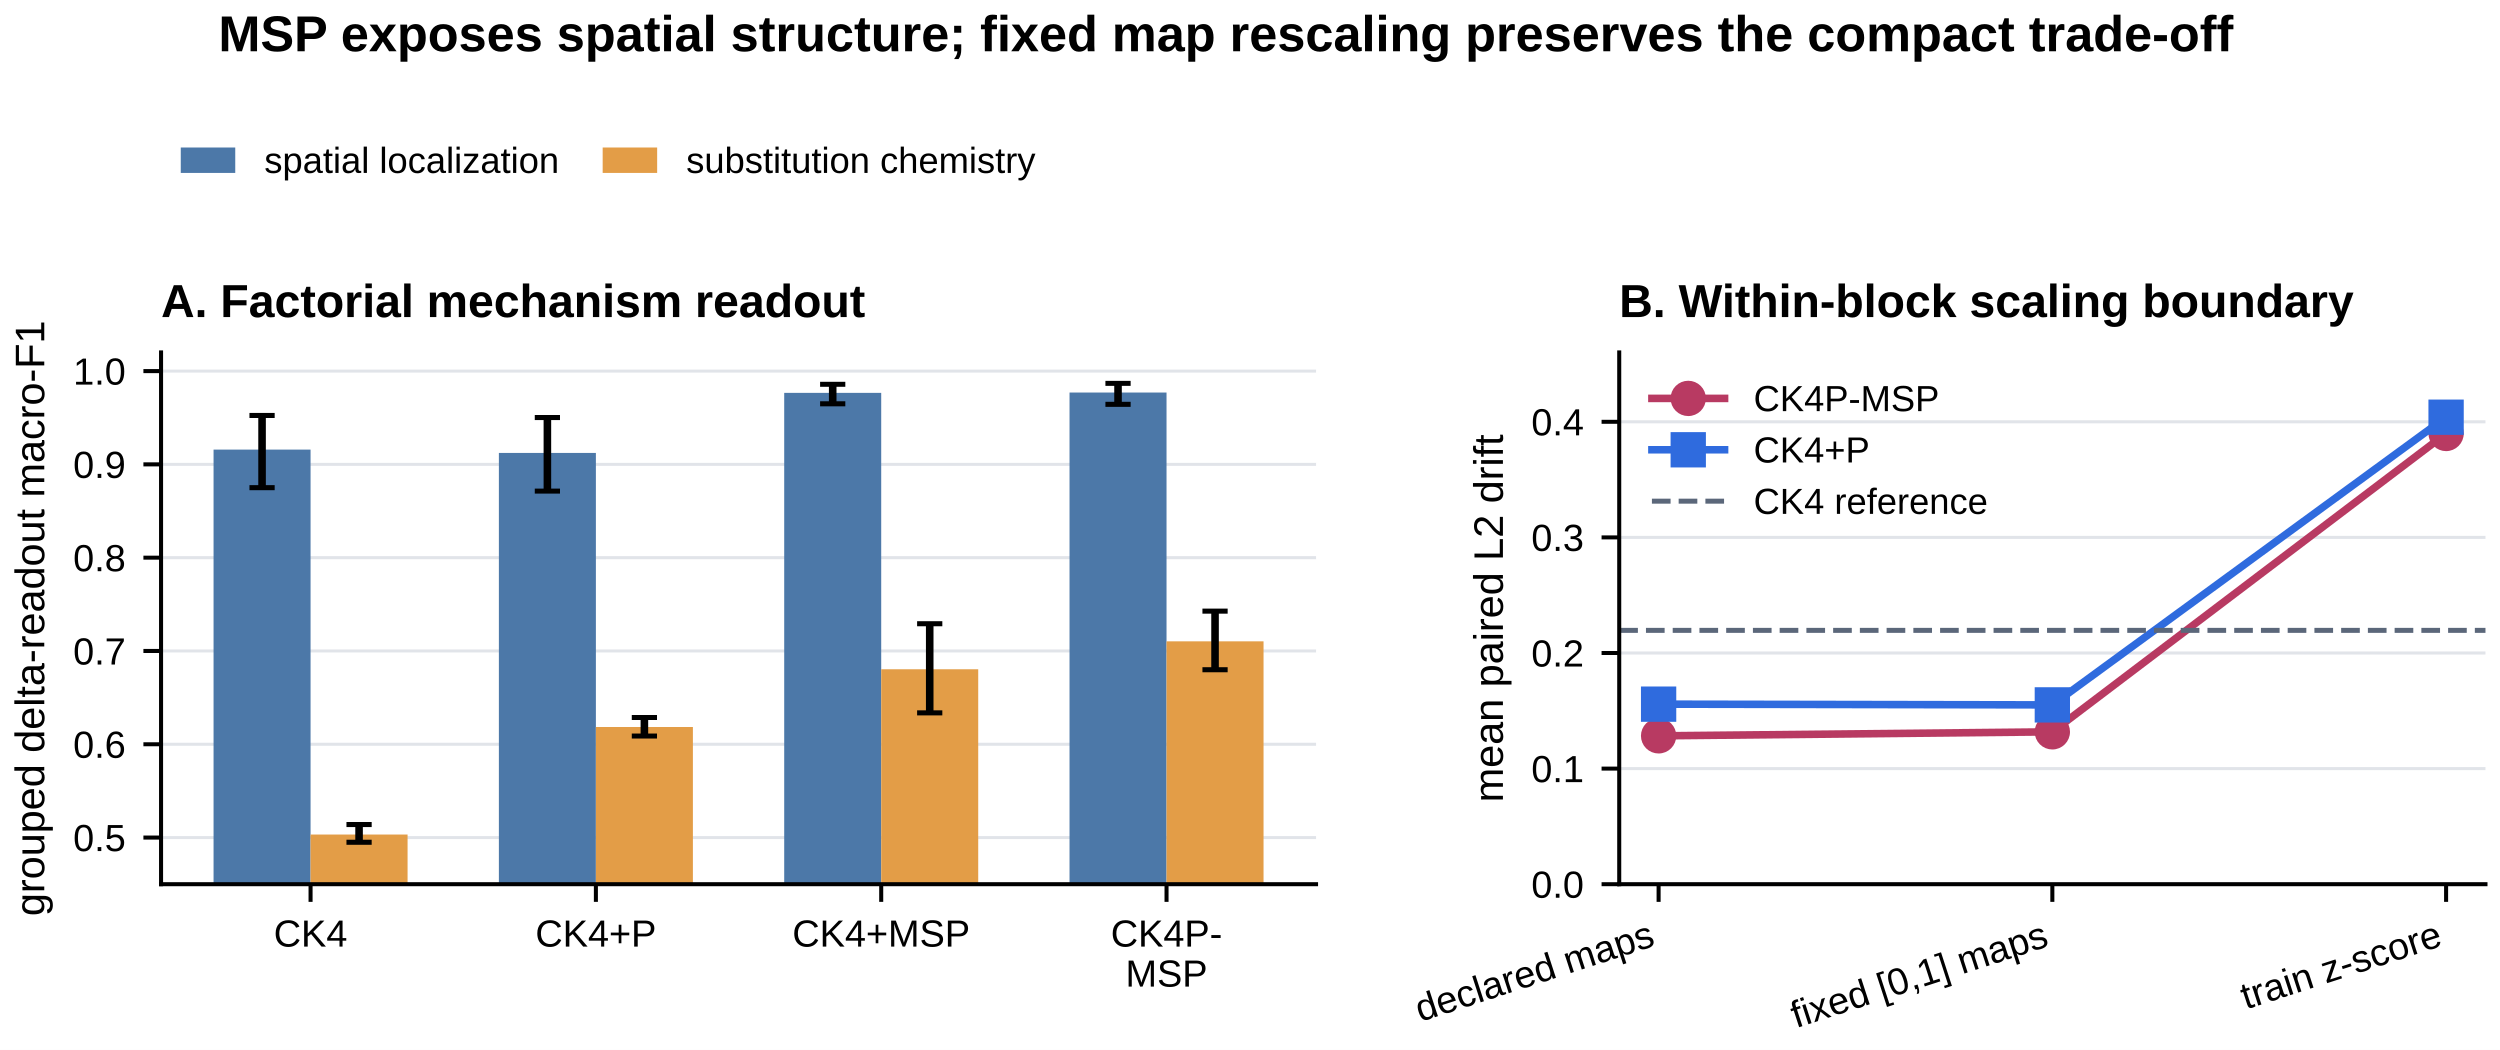
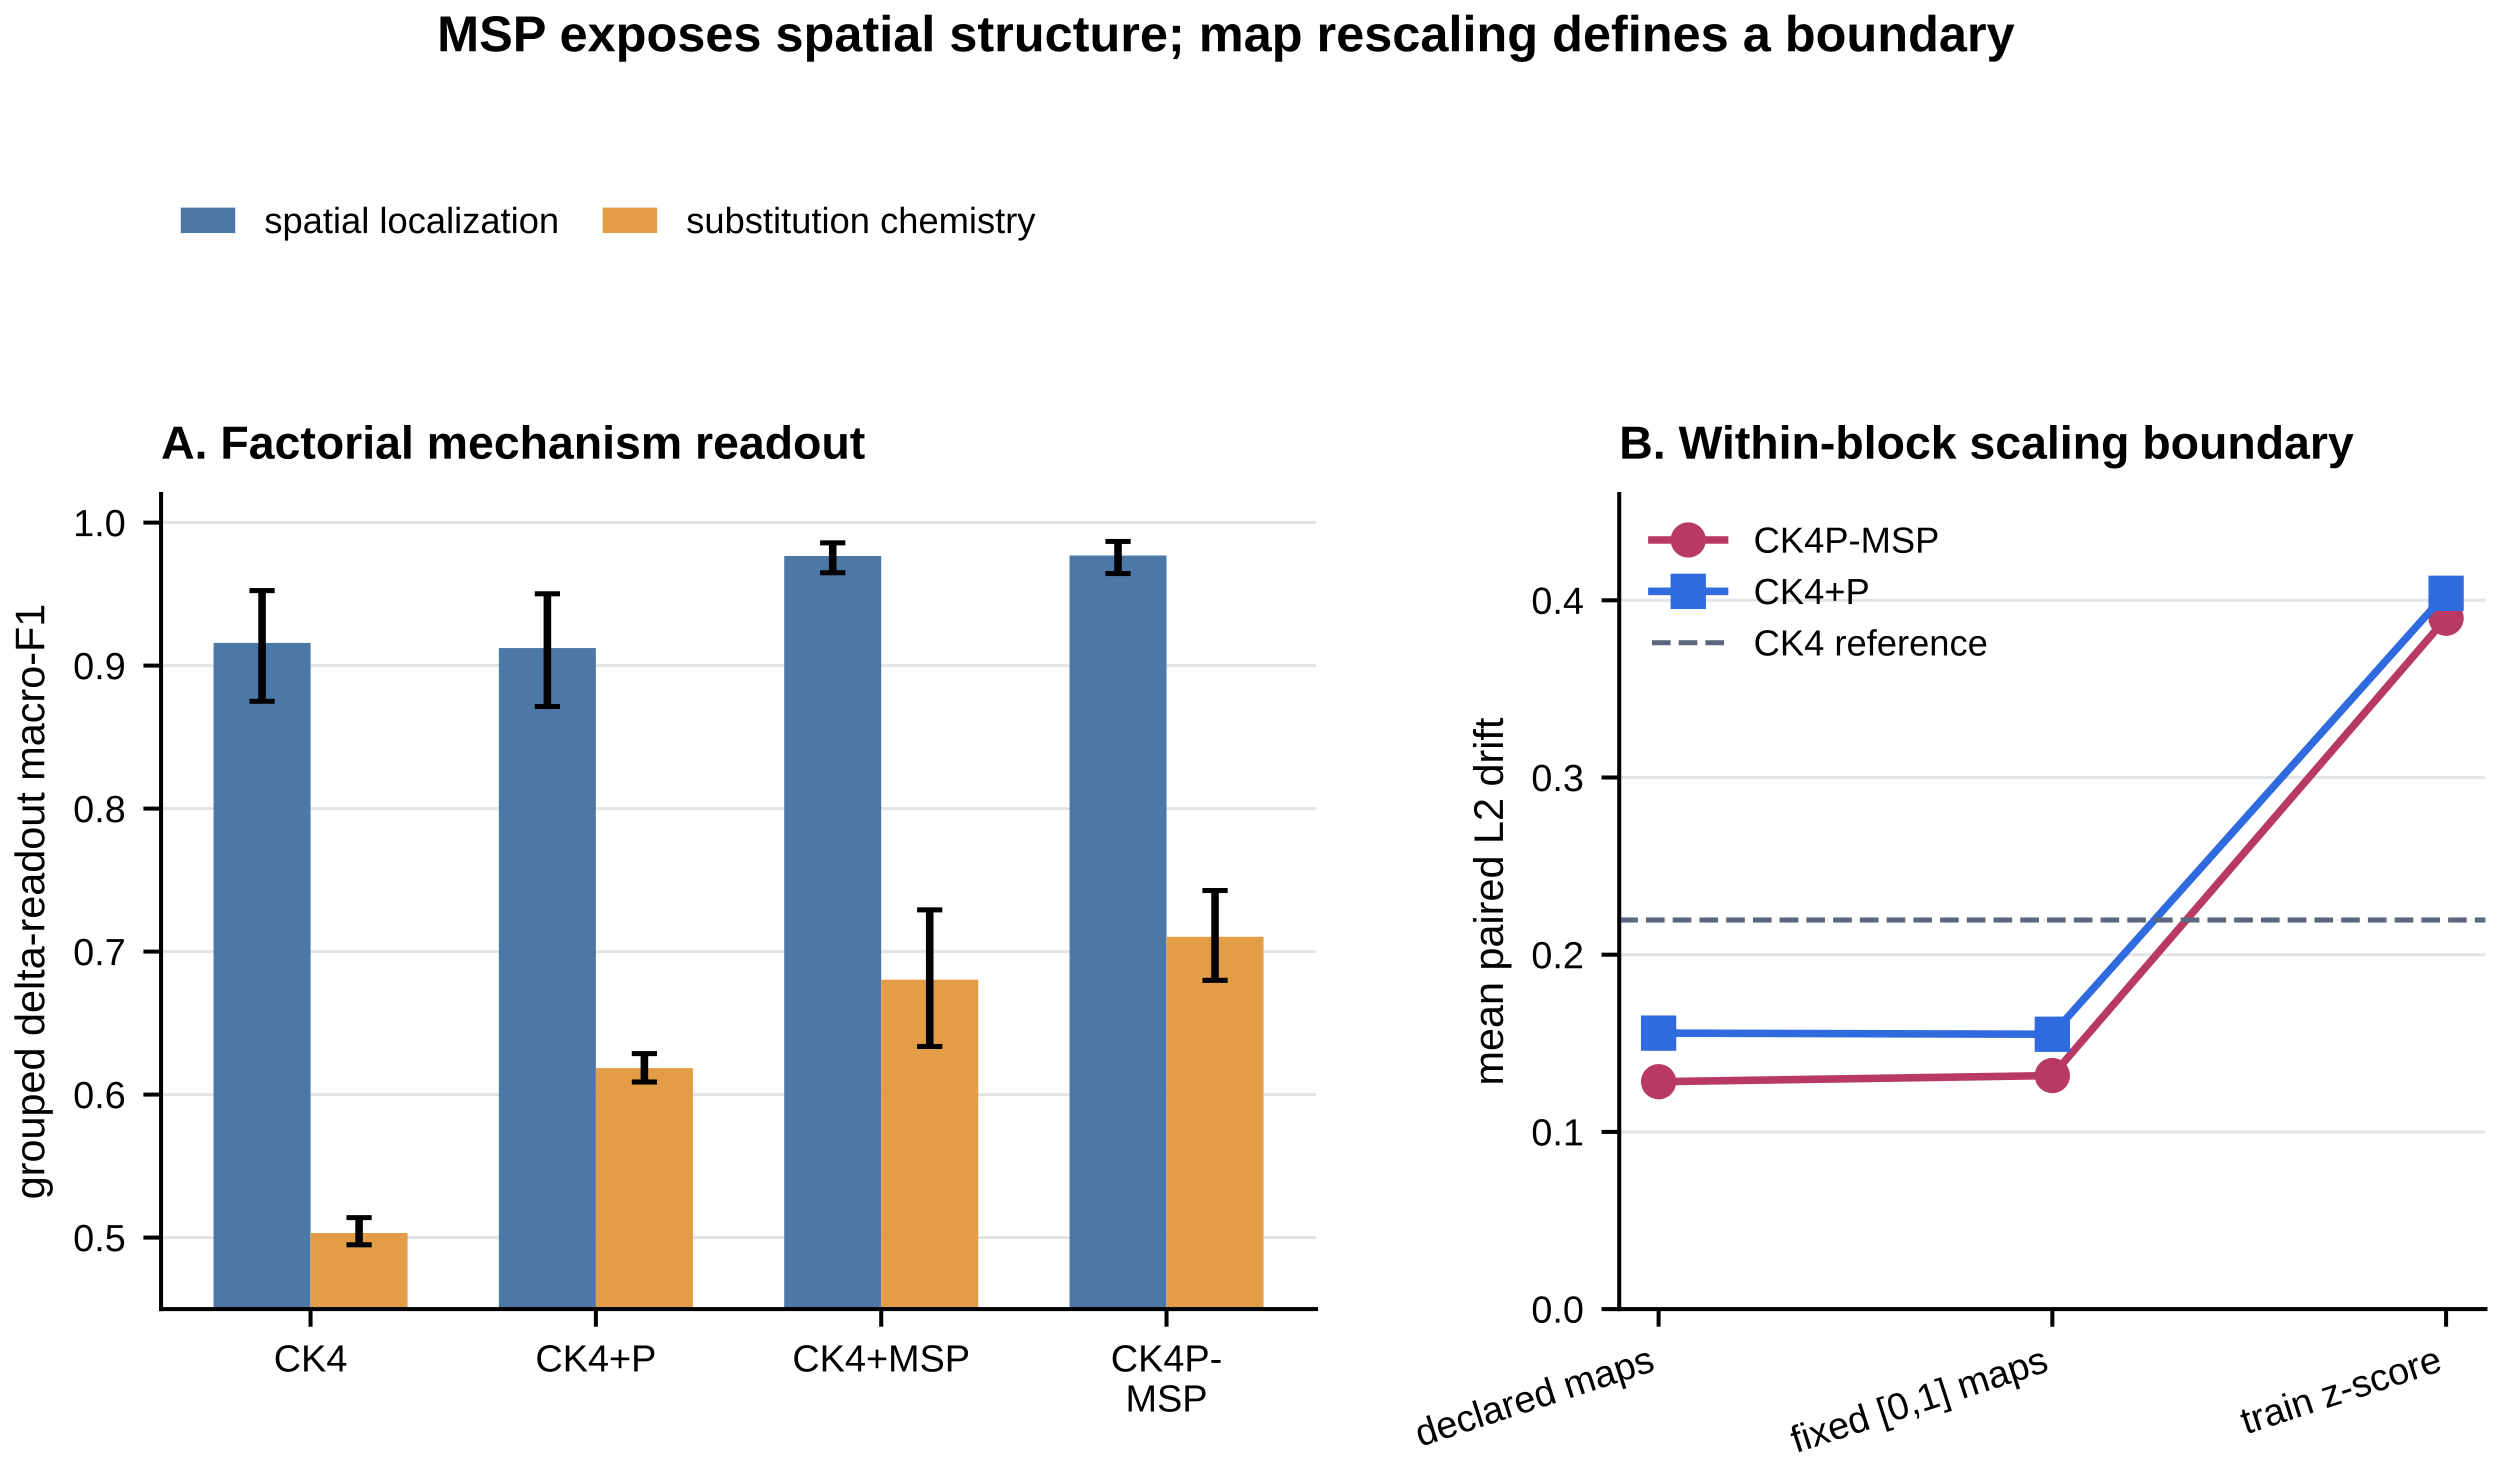
- <svg xmlns="http://www.w3.org/2000/svg" xmlns:xlink="http://www.w3.org/1999/xlink" width="495.551pt" height="208.115pt" viewBox="0 0 495.551 208.115" version="1.1">
+ <svg xmlns="http://www.w3.org/2000/svg" xmlns:xlink="http://www.w3.org/1999/xlink" width="495.551pt" height="292.337pt" viewBox="0 0 495.551 292.337" version="1.1">
  <defs>
    <style type="text/css">*{stroke-linejoin: round; stroke-linecap: butt}</style>
  </defs>
  <g id="figure_1">
    <g id="patch_1">
-       <path d="M 0 208.115  L 495.551 208.115  L 495.551 0  L 0 0  z " style="fill: #ffffff" />
+       <path d="M 0 292.337  L 495.551 292.337  L 495.551 0  L 0 0  z " style="fill: #ffffff" />
    </g>
    <g id="axes_1">
      <g id="patch_2">
-         <path d="M 31.925 175.266  L 260.867 175.266  L 260.867 69.858  L 31.925 69.858  z " style="fill: #ffffff" />
+         <path d="M 31.925 259.488  L 260.867 259.488  L 260.867 97.92  L 31.925 97.92  z " style="fill: #ffffff" />
      </g>
      <g id="matplotlib.axis_1">
        <g id="xtick_1">
          <g id="line2d_1">
            <defs>
-               <path id="md6a80f056b" d="M 0 0  L 0 3.5  " style="stroke: #000000; stroke-width: 0.8" />
+               <path id="m155a70f6c0" d="M 0 0  L 0 3.5  " style="stroke: #000000; stroke-width: 0.8" />
            </defs>
            <g>
-               <use xlink:href="#md6a80f056b" x="61.56" y="175.266" style="stroke: #000000; stroke-width: 0.8" />
+               <use xlink:href="#m155a70f6c0" x="61.56" y="259.488" style="stroke: #000000; stroke-width: 0.8" />
            </g>
          </g>
          <g id="text_1">
-             <text style="font-size: 7.5px; font-family: 'Arial'; text-anchor: middle" x="61.56" y="187.634" transform="rotate(-0 61.56038 187.6344)">CK4</text>
+             <text style="font-size: 7.5px; font-family: 'Arial'; text-anchor: middle" x="61.56" y="271.856" transform="rotate(-0 61.56038 271.8564)">CK4</text>
          </g>
        </g>
        <g id="xtick_2">
          <g id="line2d_2">
            <g>
-               <use xlink:href="#md6a80f056b" x="118.117" y="175.266" style="stroke: #000000; stroke-width: 0.8" />
+               <use xlink:href="#m155a70f6c0" x="118.117" y="259.488" style="stroke: #000000; stroke-width: 0.8" />
            </g>
          </g>
          <g id="text_2">
-             <text style="font-size: 7.5px; font-family: 'Arial'; text-anchor: middle" x="118.117" y="187.634" transform="rotate(-0 118.1172 187.6344)">CK4+P</text>
+             <text style="font-size: 7.5px; font-family: 'Arial'; text-anchor: middle" x="118.117" y="271.856" transform="rotate(-0 118.1172 271.8564)">CK4+P</text>
          </g>
        </g>
        <g id="xtick_3">
          <g id="line2d_3">
            <g>
-               <use xlink:href="#md6a80f056b" x="174.674" y="175.266" style="stroke: #000000; stroke-width: 0.8" />
+               <use xlink:href="#m155a70f6c0" x="174.674" y="259.488" style="stroke: #000000; stroke-width: 0.8" />
            </g>
          </g>
          <g id="text_3">
-             <text style="font-size: 7.5px; font-family: 'Arial'; text-anchor: middle" x="174.674" y="187.634" transform="rotate(-0 174.6741 187.6344)">CK4+MSP</text>
+             <text style="font-size: 7.5px; font-family: 'Arial'; text-anchor: middle" x="174.674" y="271.856" transform="rotate(-0 174.6741 271.8564)">CK4+MSP</text>
          </g>
        </g>
        <g id="xtick_4">
          <g id="line2d_4">
            <g>
-               <use xlink:href="#md6a80f056b" x="231.231" y="175.266" style="stroke: #000000; stroke-width: 0.8" />
+               <use xlink:href="#m155a70f6c0" x="231.231" y="259.488" style="stroke: #000000; stroke-width: 0.8" />
            </g>
          </g>
          <g id="text_4">
-             <text style="font-size: 7.5px; font-family: 'Arial'" transform="translate(220.186 187.6344)">CK4P-</text>
-             <text style="font-size: 7.5px; font-family: 'Arial'" transform="translate(223.1046 195.567)">MSP</text>
+             <text style="font-size: 7.5px; font-family: 'Arial'" transform="translate(220.186 271.8564)">CK4P-</text>
+             <text style="font-size: 7.5px; font-family: 'Arial'" transform="translate(223.1046 279.789)">MSP</text>
          </g>
        </g>
      </g>
      <g id="matplotlib.axis_2">
        <g id="ytick_1">
          <g id="line2d_5">
-             <path d="M 31.925 166.02  L 260.867 166.02  " clip-path="url(#p55b4e1a2e5)" style="fill: none; stroke: #d9dde3; stroke-opacity: 0.8; stroke-width: 0.6; stroke-linecap: square" />
+             <path d="M 31.925 245.315  L 260.867 245.315  " clip-path="url(#p2eb9ecfbb3)" style="fill: none; stroke: #d9dde3; stroke-opacity: 0.8; stroke-width: 0.6; stroke-linecap: square" />
          </g>
          <g id="line2d_6">
            <defs>
-               <path id="me05be4f6f8" d="M 0 0  L -3.5 0  " style="stroke: #000000; stroke-width: 0.8" />
+               <path id="m2dde5e74e4" d="M 0 0  L -3.5 0  " style="stroke: #000000; stroke-width: 0.8" />
            </defs>
            <g>
-               <use xlink:href="#me05be4f6f8" x="31.925" y="166.02" style="stroke: #000000; stroke-width: 0.8" />
+               <use xlink:href="#m2dde5e74e4" x="31.925" y="245.315" style="stroke: #000000; stroke-width: 0.8" />
            </g>
          </g>
          <g id="text_5">
-             <text style="font-size: 7.5px; font-family: 'Arial'; text-anchor: end" x="24.925" y="168.704" transform="rotate(-0 24.92459 168.7039)">0.5</text>
+             <text style="font-size: 7.5px; font-family: 'Arial'; text-anchor: end" x="24.925" y="248" transform="rotate(-0 24.92459 247.9995)">0.5</text>
          </g>
        </g>
        <g id="ytick_2">
          <g id="line2d_7">
-             <path d="M 31.925 147.527  L 260.867 147.527  " clip-path="url(#p55b4e1a2e5)" style="fill: none; stroke: #d9dde3; stroke-opacity: 0.8; stroke-width: 0.6; stroke-linecap: square" />
+             <path d="M 31.925 216.97  L 260.867 216.97  " clip-path="url(#p2eb9ecfbb3)" style="fill: none; stroke: #d9dde3; stroke-opacity: 0.8; stroke-width: 0.6; stroke-linecap: square" />
          </g>
          <g id="line2d_8">
            <g>
-               <use xlink:href="#me05be4f6f8" x="31.925" y="147.527" style="stroke: #000000; stroke-width: 0.8" />
+               <use xlink:href="#m2dde5e74e4" x="31.925" y="216.97" style="stroke: #000000; stroke-width: 0.8" />
            </g>
          </g>
          <g id="text_6">
-             <text style="font-size: 7.5px; font-family: 'Arial'; text-anchor: end" x="24.925" y="150.211" transform="rotate(-0 24.92459 150.2112)">0.6</text>
+             <text style="font-size: 7.5px; font-family: 'Arial'; text-anchor: end" x="24.925" y="219.654" transform="rotate(-0 24.92459 219.6543)">0.6</text>
          </g>
        </g>
        <g id="ytick_3">
          <g id="line2d_9">
-             <path d="M 31.925 129.034  L 260.867 129.034  " clip-path="url(#p55b4e1a2e5)" style="fill: none; stroke: #d9dde3; stroke-opacity: 0.8; stroke-width: 0.6; stroke-linecap: square" />
+             <path d="M 31.925 188.625  L 260.867 188.625  " clip-path="url(#p2eb9ecfbb3)" style="fill: none; stroke: #d9dde3; stroke-opacity: 0.8; stroke-width: 0.6; stroke-linecap: square" />
          </g>
          <g id="line2d_10">
            <g>
-               <use xlink:href="#me05be4f6f8" x="31.925" y="129.034" style="stroke: #000000; stroke-width: 0.8" />
+               <use xlink:href="#m2dde5e74e4" x="31.925" y="188.625" style="stroke: #000000; stroke-width: 0.8" />
            </g>
          </g>
          <g id="text_7">
-             <text style="font-size: 7.5px; font-family: 'Arial'; text-anchor: end" x="24.925" y="131.719" transform="rotate(-0 24.92459 131.7186)">0.7</text>
+             <text style="font-size: 7.5px; font-family: 'Arial'; text-anchor: end" x="24.925" y="191.309" transform="rotate(-0 24.92459 191.309)">0.7</text>
          </g>
        </g>
        <g id="ytick_4">
          <g id="line2d_11">
-             <path d="M 31.925 110.542  L 260.867 110.542  " clip-path="url(#p55b4e1a2e5)" style="fill: none; stroke: #d9dde3; stroke-opacity: 0.8; stroke-width: 0.6; stroke-linecap: square" />
+             <path d="M 31.925 160.28  L 260.867 160.28  " clip-path="url(#p2eb9ecfbb3)" style="fill: none; stroke: #d9dde3; stroke-opacity: 0.8; stroke-width: 0.6; stroke-linecap: square" />
          </g>
          <g id="line2d_12">
            <g>
-               <use xlink:href="#me05be4f6f8" x="31.925" y="110.542" style="stroke: #000000; stroke-width: 0.8" />
+               <use xlink:href="#m2dde5e74e4" x="31.925" y="160.28" style="stroke: #000000; stroke-width: 0.8" />
            </g>
          </g>
          <g id="text_8">
-             <text style="font-size: 7.5px; font-family: 'Arial'; text-anchor: end" x="24.925" y="113.226" transform="rotate(-0 24.92459 113.226)">0.8</text>
+             <text style="font-size: 7.5px; font-family: 'Arial'; text-anchor: end" x="24.925" y="162.964" transform="rotate(-0 24.92459 162.9638)">0.8</text>
          </g>
        </g>
        <g id="ytick_5">
          <g id="line2d_13">
-             <path d="M 31.925 92.049  L 260.867 92.049  " clip-path="url(#p55b4e1a2e5)" style="fill: none; stroke: #d9dde3; stroke-opacity: 0.8; stroke-width: 0.6; stroke-linecap: square" />
+             <path d="M 31.925 131.934  L 260.867 131.934  " clip-path="url(#p2eb9ecfbb3)" style="fill: none; stroke: #d9dde3; stroke-opacity: 0.8; stroke-width: 0.6; stroke-linecap: square" />
          </g>
          <g id="line2d_14">
            <g>
-               <use xlink:href="#me05be4f6f8" x="31.925" y="92.049" style="stroke: #000000; stroke-width: 0.8" />
+               <use xlink:href="#m2dde5e74e4" x="31.925" y="131.934" style="stroke: #000000; stroke-width: 0.8" />
            </g>
          </g>
          <g id="text_9">
-             <text style="font-size: 7.5px; font-family: 'Arial'; text-anchor: end" x="24.925" y="94.733" transform="rotate(-0 24.92459 94.73334)">0.9</text>
+             <text style="font-size: 7.5px; font-family: 'Arial'; text-anchor: end" x="24.925" y="134.618" transform="rotate(-0 24.92459 134.6185)">0.9</text>
          </g>
        </g>
        <g id="ytick_6">
          <g id="line2d_15">
-             <path d="M 31.925 73.557  L 260.867 73.557  " clip-path="url(#p55b4e1a2e5)" style="fill: none; stroke: #d9dde3; stroke-opacity: 0.8; stroke-width: 0.6; stroke-linecap: square" />
+             <path d="M 31.925 103.589  L 260.867 103.589  " clip-path="url(#p2eb9ecfbb3)" style="fill: none; stroke: #d9dde3; stroke-opacity: 0.8; stroke-width: 0.6; stroke-linecap: square" />
          </g>
          <g id="line2d_16">
            <g>
-               <use xlink:href="#me05be4f6f8" x="31.925" y="73.557" style="stroke: #000000; stroke-width: 0.8" />
+               <use xlink:href="#m2dde5e74e4" x="31.925" y="103.589" style="stroke: #000000; stroke-width: 0.8" />
            </g>
          </g>
          <g id="text_10">
-             <text style="font-size: 7.5px; font-family: 'Arial'; text-anchor: end" x="24.925" y="76.241" transform="rotate(-0 24.92459 76.24071)">1.0</text>
+             <text style="font-size: 7.5px; font-family: 'Arial'; text-anchor: end" x="24.925" y="106.273" transform="rotate(-0 24.92459 106.2732)">1.0</text>
          </g>
        </g>
        <g id="text_11">
-           <text style="font-size: 8.2px; font-family: 'Arial'; text-anchor: middle" x="8.774" y="122.562" transform="rotate(-90 8.77375 122.562)">grouped delta-readout macro-F1</text>
+           <text style="font-size: 8.2px; font-family: 'Arial'; text-anchor: middle" x="8.774" y="178.704" transform="rotate(-90 8.77375 178.704)">grouped delta-readout macro-F1</text>
        </g>
      </g>
      <g id="patch_3">
-         <path d="M 42.331 258.483  L 61.56 258.483  L 61.56 89.123  L 42.331 89.123  z " clip-path="url(#p55b4e1a2e5)" style="fill: #4c78a8" />
+         <path d="M 42.331 387.042  L 61.56 387.042  L 61.56 127.449  L 42.331 127.449  z " clip-path="url(#p2eb9ecfbb3)" style="fill: #4c78a8" />
      </g>
      <g id="patch_4">
-         <path d="M 98.888 258.483  L 118.117 258.483  L 118.117 89.784  L 98.888 89.784  z " clip-path="url(#p55b4e1a2e5)" style="fill: #4c78a8" />
+         <path d="M 98.888 387.042  L 118.117 387.042  L 118.117 128.463  L 98.888 128.463  z " clip-path="url(#p2eb9ecfbb3)" style="fill: #4c78a8" />
      </g>
      <g id="patch_5">
-         <path d="M 155.445 258.483  L 174.674 258.483  L 174.674 77.877  L 155.445 77.877  z " clip-path="url(#p55b4e1a2e5)" style="fill: #4c78a8" />
+         <path d="M 155.445 387.042  L 174.674 387.042  L 174.674 110.211  L 155.445 110.211  z " clip-path="url(#p2eb9ecfbb3)" style="fill: #4c78a8" />
      </g>
      <g id="patch_6">
-         <path d="M 212.002 258.483  L 231.231 258.483  L 231.231 77.815  L 212.002 77.815  z " clip-path="url(#p55b4e1a2e5)" style="fill: #4c78a8" />
+         <path d="M 212.002 387.042  L 231.231 387.042  L 231.231 110.117  L 212.002 110.117  z " clip-path="url(#p2eb9ecfbb3)" style="fill: #4c78a8" />
      </g>
      <g id="patch_7">
-         <path d="M 61.56 258.483  L 80.79 258.483  L 80.79 165.427  L 61.56 165.427  z " clip-path="url(#p55b4e1a2e5)" style="fill: #e39d47" />
+         <path d="M 61.56 387.042  L 80.79 387.042  L 80.79 244.407  L 61.56 244.407  z " clip-path="url(#p2eb9ecfbb3)" style="fill: #e39d47" />
      </g>
      <g id="patch_8">
-         <path d="M 118.117 258.483  L 137.347 258.483  L 137.347 144.11  L 118.117 144.11  z " clip-path="url(#p55b4e1a2e5)" style="fill: #e39d47" />
+         <path d="M 118.117 387.042  L 137.347 387.042  L 137.347 211.732  L 118.117 211.732  z " clip-path="url(#p2eb9ecfbb3)" style="fill: #e39d47" />
      </g>
      <g id="patch_9">
-         <path d="M 174.674 258.483  L 193.903 258.483  L 193.903 132.666  L 174.674 132.666  z " clip-path="url(#p55b4e1a2e5)" style="fill: #e39d47" />
+         <path d="M 174.674 387.042  L 193.903 387.042  L 193.903 194.192  L 174.674 194.192  z " clip-path="url(#p2eb9ecfbb3)" style="fill: #e39d47" />
      </g>
      <g id="patch_10">
-         <path d="M 231.231 258.483  L 250.46 258.483  L 250.46 127.121  L 231.231 127.121  z " clip-path="url(#p55b4e1a2e5)" style="fill: #e39d47" />
+         <path d="M 231.231 387.042  L 250.46 387.042  L 250.46 185.692  L 231.231 185.692  z " clip-path="url(#p2eb9ecfbb3)" style="fill: #e39d47" />
      </g>
      <g id="LineCollection_1">
-         <path d="M 51.946 96.668  L 51.946 82.35  " clip-path="url(#p55b4e1a2e5)" style="fill: none; stroke: #000000; stroke-width: 1.5" />
-         <path d="M 108.503 97.347  L 108.503 82.767  " clip-path="url(#p55b4e1a2e5)" style="fill: none; stroke: #000000; stroke-width: 1.5" />
-         <path d="M 165.059 80.04  L 165.059 76.178  " clip-path="url(#p55b4e1a2e5)" style="fill: none; stroke: #000000; stroke-width: 1.5" />
-         <path d="M 221.616 80.147  L 221.616 75.993  " clip-path="url(#p55b4e1a2e5)" style="fill: none; stroke: #000000; stroke-width: 1.5" />
+         <path d="M 51.946 139.014  L 51.946 117.067  " clip-path="url(#p2eb9ecfbb3)" style="fill: none; stroke: #000000; stroke-width: 1.5" />
+         <path d="M 108.503 140.056  L 108.503 117.706  " clip-path="url(#p2eb9ecfbb3)" style="fill: none; stroke: #000000; stroke-width: 1.5" />
+         <path d="M 165.059 113.526  L 165.059 107.607  " clip-path="url(#p2eb9ecfbb3)" style="fill: none; stroke: #000000; stroke-width: 1.5" />
+         <path d="M 221.616 113.691  L 221.616 107.323  " clip-path="url(#p2eb9ecfbb3)" style="fill: none; stroke: #000000; stroke-width: 1.5" />
      </g>
      <g id="line2d_17">
        <defs>
-           <path id="mf52c2a0bcc" d="M 2.5 0  L -2.5 -0  " style="stroke: #000000" />
+           <path id="m2e34ecf6ec" d="M 2.5 0  L -2.5 -0  " style="stroke: #000000" />
        </defs>
-         <g clip-path="url(#p55b4e1a2e5)">
-           <use xlink:href="#mf52c2a0bcc" x="51.946" y="96.668" style="fill: #1f77b4; stroke: #000000" />
-           <use xlink:href="#mf52c2a0bcc" x="108.503" y="97.347" style="fill: #1f77b4; stroke: #000000" />
-           <use xlink:href="#mf52c2a0bcc" x="165.059" y="80.04" style="fill: #1f77b4; stroke: #000000" />
-           <use xlink:href="#mf52c2a0bcc" x="221.616" y="80.147" style="fill: #1f77b4; stroke: #000000" />
+         <g clip-path="url(#p2eb9ecfbb3)">
+           <use xlink:href="#m2e34ecf6ec" x="51.946" y="139.014" style="fill: #1f77b4; stroke: #000000" />
+           <use xlink:href="#m2e34ecf6ec" x="108.503" y="140.056" style="fill: #1f77b4; stroke: #000000" />
+           <use xlink:href="#m2e34ecf6ec" x="165.059" y="113.526" style="fill: #1f77b4; stroke: #000000" />
+           <use xlink:href="#m2e34ecf6ec" x="221.616" y="113.691" style="fill: #1f77b4; stroke: #000000" />
        </g>
      </g>
      <g id="line2d_18">
-         <g clip-path="url(#p55b4e1a2e5)">
-           <use xlink:href="#mf52c2a0bcc" x="51.946" y="82.35" style="fill: #1f77b4; stroke: #000000" />
-           <use xlink:href="#mf52c2a0bcc" x="108.503" y="82.767" style="fill: #1f77b4; stroke: #000000" />
-           <use xlink:href="#mf52c2a0bcc" x="165.059" y="76.178" style="fill: #1f77b4; stroke: #000000" />
-           <use xlink:href="#mf52c2a0bcc" x="221.616" y="75.993" style="fill: #1f77b4; stroke: #000000" />
+         <g clip-path="url(#p2eb9ecfbb3)">
+           <use xlink:href="#m2e34ecf6ec" x="51.946" y="117.067" style="fill: #1f77b4; stroke: #000000" />
+           <use xlink:href="#m2e34ecf6ec" x="108.503" y="117.706" style="fill: #1f77b4; stroke: #000000" />
+           <use xlink:href="#m2e34ecf6ec" x="165.059" y="107.607" style="fill: #1f77b4; stroke: #000000" />
+           <use xlink:href="#m2e34ecf6ec" x="221.616" y="107.323" style="fill: #1f77b4; stroke: #000000" />
        </g>
      </g>
      <g id="LineCollection_2">
-         <path d="M 71.175 166.954  L 71.175 163.439  " clip-path="url(#p55b4e1a2e5)" style="fill: none; stroke: #000000; stroke-width: 1.5" />
-         <path d="M 127.732 145.898  L 127.732 142.223  " clip-path="url(#p55b4e1a2e5)" style="fill: none; stroke: #000000; stroke-width: 1.5" />
-         <path d="M 184.289 141.302  L 184.289 123.64  " clip-path="url(#p55b4e1a2e5)" style="fill: none; stroke: #000000; stroke-width: 1.5" />
-         <path d="M 240.846 132.753  L 240.846 121.137  " clip-path="url(#p55b4e1a2e5)" style="fill: none; stroke: #000000; stroke-width: 1.5" />
+         <path d="M 71.175 246.748  L 71.175 241.36  " clip-path="url(#p2eb9ecfbb3)" style="fill: none; stroke: #000000; stroke-width: 1.5" />
+         <path d="M 127.732 214.473  L 127.732 208.841  " clip-path="url(#p2eb9ecfbb3)" style="fill: none; stroke: #000000; stroke-width: 1.5" />
+         <path d="M 184.289 207.429  L 184.289 180.356  " clip-path="url(#p2eb9ecfbb3)" style="fill: none; stroke: #000000; stroke-width: 1.5" />
+         <path d="M 240.846 194.324  L 240.846 176.52  " clip-path="url(#p2eb9ecfbb3)" style="fill: none; stroke: #000000; stroke-width: 1.5" />
      </g>
      <g id="line2d_19">
-         <g clip-path="url(#p55b4e1a2e5)">
-           <use xlink:href="#mf52c2a0bcc" x="71.175" y="166.954" style="fill: #1f77b4; stroke: #000000" />
-           <use xlink:href="#mf52c2a0bcc" x="127.732" y="145.898" style="fill: #1f77b4; stroke: #000000" />
-           <use xlink:href="#mf52c2a0bcc" x="184.289" y="141.302" style="fill: #1f77b4; stroke: #000000" />
-           <use xlink:href="#mf52c2a0bcc" x="240.846" y="132.753" style="fill: #1f77b4; stroke: #000000" />
+         <g clip-path="url(#p2eb9ecfbb3)">
+           <use xlink:href="#m2e34ecf6ec" x="71.175" y="246.748" style="fill: #1f77b4; stroke: #000000" />
+           <use xlink:href="#m2e34ecf6ec" x="127.732" y="214.473" style="fill: #1f77b4; stroke: #000000" />
+           <use xlink:href="#m2e34ecf6ec" x="184.289" y="207.429" style="fill: #1f77b4; stroke: #000000" />
+           <use xlink:href="#m2e34ecf6ec" x="240.846" y="194.324" style="fill: #1f77b4; stroke: #000000" />
        </g>
      </g>
      <g id="line2d_20">
-         <g clip-path="url(#p55b4e1a2e5)">
-           <use xlink:href="#mf52c2a0bcc" x="71.175" y="163.439" style="fill: #1f77b4; stroke: #000000" />
-           <use xlink:href="#mf52c2a0bcc" x="127.732" y="142.223" style="fill: #1f77b4; stroke: #000000" />
-           <use xlink:href="#mf52c2a0bcc" x="184.289" y="123.64" style="fill: #1f77b4; stroke: #000000" />
-           <use xlink:href="#mf52c2a0bcc" x="240.846" y="121.137" style="fill: #1f77b4; stroke: #000000" />
+         <g clip-path="url(#p2eb9ecfbb3)">
+           <use xlink:href="#m2e34ecf6ec" x="71.175" y="241.36" style="fill: #1f77b4; stroke: #000000" />
+           <use xlink:href="#m2e34ecf6ec" x="127.732" y="208.841" style="fill: #1f77b4; stroke: #000000" />
+           <use xlink:href="#m2e34ecf6ec" x="184.289" y="180.356" style="fill: #1f77b4; stroke: #000000" />
+           <use xlink:href="#m2e34ecf6ec" x="240.846" y="176.52" style="fill: #1f77b4; stroke: #000000" />
        </g>
      </g>
      <g id="patch_11">
-         <path d="M 31.925 175.266  L 31.925 69.858  " style="fill: none; stroke: #000000; stroke-width: 0.8; stroke-linejoin: miter; stroke-linecap: square" />
+         <path d="M 31.925 259.488  L 31.925 97.92  " style="fill: none; stroke: #000000; stroke-width: 0.8; stroke-linejoin: miter; stroke-linecap: square" />
      </g>
      <g id="patch_12">
-         <path d="M 31.925 175.266  L 260.867 175.266  " style="fill: none; stroke: #000000; stroke-width: 0.8; stroke-linejoin: miter; stroke-linecap: square" />
+         <path d="M 31.925 259.488  L 260.867 259.488  " style="fill: none; stroke: #000000; stroke-width: 0.8; stroke-linejoin: miter; stroke-linecap: square" />
      </g>
      <g id="text_12">
-         <text style="font-weight: 700; font-size: 9.2px; font-family: 'Arial'; text-anchor: start" x="31.925" y="62.858" transform="rotate(-0 31.92459 62.858)">A. Factorial mechanism readout</text>
+         <text style="font-weight: 700; font-size: 9.2px; font-family: 'Arial'; text-anchor: start" x="31.925" y="90.92" transform="rotate(-0 31.92459 90.92)">A. Factorial mechanism readout</text>
      </g>
    </g>
    <g id="axes_2">
      <g id="patch_13">
-         <path d="M 320.964 175.266  L 492.671 175.266  L 492.671 69.858  L 320.964 69.858  z " style="fill: #ffffff" />
+         <path d="M 320.964 259.488  L 492.671 259.488  L 492.671 97.92  L 320.964 97.92  z " style="fill: #ffffff" />
      </g>
      <g id="matplotlib.axis_3">
        <g id="xtick_5">
          <g id="line2d_21">
            <g>
-               <use xlink:href="#md6a80f056b" x="328.769" y="175.266" style="stroke: #000000; stroke-width: 0.8" />
+               <use xlink:href="#m155a70f6c0" x="328.769" y="259.488" style="stroke: #000000; stroke-width: 0.8" />
            </g>
          </g>
          <g id="text_13">
-             <text style="font-size: 7.5px; font-family: 'Arial'" transform="translate(281.5263 202.572) rotate(-18)">declared maps</text>
+             <text style="font-size: 7.5px; font-family: 'Arial'" transform="translate(281.5263 286.794) rotate(-18)">declared maps</text>
          </g>
        </g>
        <g id="xtick_6">
          <g id="line2d_22">
            <g>
-               <use xlink:href="#md6a80f056b" x="406.817" y="175.266" style="stroke: #000000; stroke-width: 0.8" />
+               <use xlink:href="#m155a70f6c0" x="406.817" y="259.488" style="stroke: #000000; stroke-width: 0.8" />
            </g>
          </g>
          <g id="text_14">
-             <text style="font-size: 7.5px; font-family: 'Arial'" transform="translate(356.0083 203.8177) rotate(-18)">fixed [0,1] maps</text>
+             <text style="font-size: 7.5px; font-family: 'Arial'" transform="translate(356.0083 288.0397) rotate(-18)">fixed [0,1] maps</text>
          </g>
        </g>
        <g id="xtick_7">
          <g id="line2d_23">
            <g>
-               <use xlink:href="#md6a80f056b" x="484.866" y="175.266" style="stroke: #000000; stroke-width: 0.8" />
+               <use xlink:href="#m155a70f6c0" x="484.866" y="259.488" style="stroke: #000000; stroke-width: 0.8" />
            </g>
          </g>
          <g id="text_15">
-             <text style="font-size: 7.5px; font-family: 'Arial'" transform="translate(445.1662 200.1211) rotate(-18)">train z-score</text>
+             <text style="font-size: 7.5px; font-family: 'Arial'" transform="translate(445.1662 284.3431) rotate(-18)">train z-score</text>
          </g>
        </g>
      </g>
      <g id="matplotlib.axis_4">
        <g id="ytick_7">
          <g id="line2d_24">
-             <path d="M 320.964 175.266  L 492.671 175.266  " clip-path="url(#p1b85c65e53)" style="fill: none; stroke: #d9dde3; stroke-opacity: 0.8; stroke-width: 0.6; stroke-linecap: square" />
+             <path d="M 320.964 259.488  L 492.671 259.488  " clip-path="url(#p4e40a91374)" style="fill: none; stroke: #d9dde3; stroke-opacity: 0.8; stroke-width: 0.6; stroke-linecap: square" />
          </g>
          <g id="line2d_25">
            <g>
-               <use xlink:href="#me05be4f6f8" x="320.964" y="175.266" style="stroke: #000000; stroke-width: 0.8" />
+               <use xlink:href="#m2dde5e74e4" x="320.964" y="259.488" style="stroke: #000000; stroke-width: 0.8" />
            </g>
          </g>
          <g id="text_16">
-             <text style="font-size: 7.5px; font-family: 'Arial'; text-anchor: end" x="313.964" y="177.95" transform="rotate(-0 313.964 177.9502)">0.0</text>
+             <text style="font-size: 7.5px; font-family: 'Arial'; text-anchor: end" x="313.964" y="262.172" transform="rotate(-0 313.964 262.1722)">0.0</text>
          </g>
        </g>
        <g id="ytick_8">
          <g id="line2d_26">
-             <path d="M 320.964 152.351  L 492.671 152.351  " clip-path="url(#p1b85c65e53)" style="fill: none; stroke: #d9dde3; stroke-opacity: 0.8; stroke-width: 0.6; stroke-linecap: square" />
+             <path d="M 320.964 224.365  L 492.671 224.365  " clip-path="url(#p4e40a91374)" style="fill: none; stroke: #d9dde3; stroke-opacity: 0.8; stroke-width: 0.6; stroke-linecap: square" />
          </g>
          <g id="line2d_27">
            <g>
-               <use xlink:href="#me05be4f6f8" x="320.964" y="152.351" style="stroke: #000000; stroke-width: 0.8" />
+               <use xlink:href="#m2dde5e74e4" x="320.964" y="224.365" style="stroke: #000000; stroke-width: 0.8" />
            </g>
          </g>
          <g id="text_17">
-             <text style="font-size: 7.5px; font-family: 'Arial'; text-anchor: end" x="313.964" y="155.035" transform="rotate(-0 313.964 155.0354)">0.1</text>
+             <text style="font-size: 7.5px; font-family: 'Arial'; text-anchor: end" x="313.964" y="227.049" transform="rotate(-0 313.964 227.0487)">0.1</text>
          </g>
        </g>
        <g id="ytick_9">
          <g id="line2d_28">
-             <path d="M 320.964 129.436  L 492.671 129.436  " clip-path="url(#p1b85c65e53)" style="fill: none; stroke: #d9dde3; stroke-opacity: 0.8; stroke-width: 0.6; stroke-linecap: square" />
+             <path d="M 320.964 189.241  L 492.671 189.241  " clip-path="url(#p4e40a91374)" style="fill: none; stroke: #d9dde3; stroke-opacity: 0.8; stroke-width: 0.6; stroke-linecap: square" />
          </g>
          <g id="line2d_29">
            <g>
-               <use xlink:href="#me05be4f6f8" x="320.964" y="129.436" style="stroke: #000000; stroke-width: 0.8" />
+               <use xlink:href="#m2dde5e74e4" x="320.964" y="189.241" style="stroke: #000000; stroke-width: 0.8" />
            </g>
          </g>
          <g id="text_18">
-             <text style="font-size: 7.5px; font-family: 'Arial'; text-anchor: end" x="313.964" y="132.121" transform="rotate(-0 313.964 132.1206)">0.2</text>
+             <text style="font-size: 7.5px; font-family: 'Arial'; text-anchor: end" x="313.964" y="191.925" transform="rotate(-0 313.964 191.9252)">0.2</text>
          </g>
        </g>
        <g id="ytick_10">
          <g id="line2d_30">
-             <path d="M 320.964 106.522  L 492.671 106.522  " clip-path="url(#p1b85c65e53)" style="fill: none; stroke: #d9dde3; stroke-opacity: 0.8; stroke-width: 0.6; stroke-linecap: square" />
+             <path d="M 320.964 154.118  L 492.671 154.118  " clip-path="url(#p4e40a91374)" style="fill: none; stroke: #d9dde3; stroke-opacity: 0.8; stroke-width: 0.6; stroke-linecap: square" />
          </g>
          <g id="line2d_31">
            <g>
-               <use xlink:href="#me05be4f6f8" x="320.964" y="106.522" style="stroke: #000000; stroke-width: 0.8" />
+               <use xlink:href="#m2dde5e74e4" x="320.964" y="154.118" style="stroke: #000000; stroke-width: 0.8" />
            </g>
          </g>
          <g id="text_19">
-             <text style="font-size: 7.5px; font-family: 'Arial'; text-anchor: end" x="313.964" y="109.206" transform="rotate(-0 313.964 109.2058)">0.3</text>
+             <text style="font-size: 7.5px; font-family: 'Arial'; text-anchor: end" x="313.964" y="156.802" transform="rotate(-0 313.964 156.8017)">0.3</text>
          </g>
        </g>
        <g id="ytick_11">
          <g id="line2d_32">
-             <path d="M 320.964 83.607  L 492.671 83.607  " clip-path="url(#p1b85c65e53)" style="fill: none; stroke: #d9dde3; stroke-opacity: 0.8; stroke-width: 0.6; stroke-linecap: square" />
+             <path d="M 320.964 118.994  L 492.671 118.994  " clip-path="url(#p4e40a91374)" style="fill: none; stroke: #d9dde3; stroke-opacity: 0.8; stroke-width: 0.6; stroke-linecap: square" />
          </g>
          <g id="line2d_33">
            <g>
-               <use xlink:href="#me05be4f6f8" x="320.964" y="83.607" style="stroke: #000000; stroke-width: 0.8" />
+               <use xlink:href="#m2dde5e74e4" x="320.964" y="118.994" style="stroke: #000000; stroke-width: 0.8" />
            </g>
          </g>
          <g id="text_20">
-             <text style="font-size: 7.5px; font-family: 'Arial'; text-anchor: end" x="313.964" y="86.291" transform="rotate(-0 313.964 86.29105)">0.4</text>
+             <text style="font-size: 7.5px; font-family: 'Arial'; text-anchor: end" x="313.964" y="121.678" transform="rotate(-0 313.964 121.6783)">0.4</text>
          </g>
        </g>
        <g id="text_21">
-           <text style="font-size: 8.2px; font-family: 'Arial'; text-anchor: middle" x="297.909" y="122.562" transform="rotate(-90 297.9093 122.562)">mean paired L2 drift</text>
+           <text style="font-size: 8.2px; font-family: 'Arial'; text-anchor: middle" x="297.909" y="178.704" transform="rotate(-90 297.9093 178.704)">mean paired L2 drift</text>
        </g>
      </g>
      <g id="line2d_34">
-         <path d="M 328.769 145.859  L 406.817 145.065  L 484.866 85.924  " clip-path="url(#p1b85c65e53)" style="fill: none; stroke: #b83a62; stroke-width: 1.5; stroke-linecap: square" />
+         <path d="M 328.769 214.413  L 406.817 213.196  L 484.866 122.546  " clip-path="url(#p4e40a91374)" style="fill: none; stroke: #b83a62; stroke-width: 1.5; stroke-linecap: square" />
        <defs>
-           <path id="m663cca548d" d="M 0 3  C 0.796 3 1.559 2.684 2.121 2.121  C 2.684 1.559 3 0.796 3 0  C 3 -0.796 2.684 -1.559 2.121 -2.121  C 1.559 -2.684 0.796 -3 0 -3  C -0.796 -3 -1.559 -2.684 -2.121 -2.121  C -2.684 -1.559 -3 -0.796 -3 0  C -3 0.796 -2.684 1.559 -2.121 2.121  C -1.559 2.684 -0.796 3 0 3  z " style="stroke: #b83a62" />
+           <path id="m6394199d27" d="M 0 3  C 0.796 3 1.559 2.684 2.121 2.121  C 2.684 1.559 3 0.796 3 0  C 3 -0.796 2.684 -1.559 2.121 -2.121  C 1.559 -2.684 0.796 -3 0 -3  C -0.796 -3 -1.559 -2.684 -2.121 -2.121  C -2.684 -1.559 -3 -0.796 -3 0  C -3 0.796 -2.684 1.559 -2.121 2.121  C -1.559 2.684 -0.796 3 0 3  z " style="stroke: #b83a62" />
        </defs>
-         <g clip-path="url(#p1b85c65e53)">
-           <use xlink:href="#m663cca548d" x="328.769" y="145.859" style="fill: #b83a62; stroke: #b83a62" />
-           <use xlink:href="#m663cca548d" x="406.817" y="145.065" style="fill: #b83a62; stroke: #b83a62" />
-           <use xlink:href="#m663cca548d" x="484.866" y="85.924" style="fill: #b83a62; stroke: #b83a62" />
+         <g clip-path="url(#p4e40a91374)">
+           <use xlink:href="#m6394199d27" x="328.769" y="214.413" style="fill: #b83a62; stroke: #b83a62" />
+           <use xlink:href="#m6394199d27" x="406.817" y="213.196" style="fill: #b83a62; stroke: #b83a62" />
+           <use xlink:href="#m6394199d27" x="484.866" y="122.546" style="fill: #b83a62; stroke: #b83a62" />
        </g>
      </g>
      <g id="line2d_35">
-         <path d="M 328.769 139.578  L 406.817 139.723  L 484.866 82.7  " clip-path="url(#p1b85c65e53)" style="fill: none; stroke: #2f6bde; stroke-width: 1.5; stroke-linecap: square" />
+         <path d="M 328.769 204.786  L 406.817 205.008  L 484.866 117.603  " clip-path="url(#p4e40a91374)" style="fill: none; stroke: #2f6bde; stroke-width: 1.5; stroke-linecap: square" />
        <defs>
-           <path id="m73aef24b3a" d="M -3 3  L 3 3  L 3 -3  L -3 -3  z " style="stroke: #2f6bde; stroke-linejoin: miter" />
+           <path id="mf68c354e98" d="M -3 3  L 3 3  L 3 -3  L -3 -3  z " style="stroke: #2f6bde; stroke-linejoin: miter" />
        </defs>
-         <g clip-path="url(#p1b85c65e53)">
-           <use xlink:href="#m73aef24b3a" x="328.769" y="139.578" style="fill: #2f6bde; stroke: #2f6bde; stroke-linejoin: miter" />
-           <use xlink:href="#m73aef24b3a" x="406.817" y="139.723" style="fill: #2f6bde; stroke: #2f6bde; stroke-linejoin: miter" />
-           <use xlink:href="#m73aef24b3a" x="484.866" y="82.7" style="fill: #2f6bde; stroke: #2f6bde; stroke-linejoin: miter" />
+         <g clip-path="url(#p4e40a91374)">
+           <use xlink:href="#mf68c354e98" x="328.769" y="204.786" style="fill: #2f6bde; stroke: #2f6bde; stroke-linejoin: miter" />
+           <use xlink:href="#mf68c354e98" x="406.817" y="205.008" style="fill: #2f6bde; stroke: #2f6bde; stroke-linejoin: miter" />
+           <use xlink:href="#mf68c354e98" x="484.866" y="117.603" style="fill: #2f6bde; stroke: #2f6bde; stroke-linejoin: miter" />
        </g>
      </g>
      <g id="line2d_36">
-         <path d="M 320.964 124.951  L 492.671 124.951  " clip-path="url(#p1b85c65e53)" style="fill: none; stroke-dasharray: 3.7,1.6; stroke-dashoffset: 0; stroke: #5b677a" />
+         <path d="M 320.964 182.367  L 492.671 182.367  " clip-path="url(#p4e40a91374)" style="fill: none; stroke-dasharray: 3.7,1.6; stroke-dashoffset: 0; stroke: #5b677a" />
      </g>
      <g id="patch_14">
-         <path d="M 320.964 175.266  L 320.964 69.858  " style="fill: none; stroke: #000000; stroke-width: 0.8; stroke-linejoin: miter; stroke-linecap: square" />
+         <path d="M 320.964 259.488  L 320.964 97.92  " style="fill: none; stroke: #000000; stroke-width: 0.8; stroke-linejoin: miter; stroke-linecap: square" />
      </g>
      <g id="patch_15">
-         <path d="M 320.964 175.266  L 492.671 175.266  " style="fill: none; stroke: #000000; stroke-width: 0.8; stroke-linejoin: miter; stroke-linecap: square" />
+         <path d="M 320.964 259.488  L 492.671 259.488  " style="fill: none; stroke: #000000; stroke-width: 0.8; stroke-linejoin: miter; stroke-linecap: square" />
      </g>
      <g id="text_22">
-         <text style="font-weight: 700; font-size: 9.2px; font-family: 'Arial'; text-anchor: start" x="320.964" y="62.858" transform="rotate(-0 320.964 62.858)">B. Within-block scaling boundary</text>
+         <text style="font-weight: 700; font-size: 9.2px; font-family: 'Arial'; text-anchor: start" x="320.964" y="90.92" transform="rotate(-0 320.964 90.92)">B. Within-block scaling boundary</text>
      </g>
      <g id="legend_1">
        <g id="line2d_37">
-           <path d="M 327.444 78.972  L 334.644 78.972  L 341.844 78.972  " style="fill: none; stroke: #b83a62; stroke-width: 1.5; stroke-linecap: square" />
+           <path d="M 327.444 107.034  L 334.644 107.034  L 341.844 107.034  " style="fill: none; stroke: #b83a62; stroke-width: 1.5; stroke-linecap: square" />
          <g>
-             <use xlink:href="#m663cca548d" x="334.644" y="78.972" style="fill: #b83a62; stroke: #b83a62" />
+             <use xlink:href="#m6394199d27" x="334.644" y="107.034" style="fill: #b83a62; stroke: #b83a62" />
          </g>
        </g>
        <g id="text_23">
-           <text style="font-size: 7.2px; font-family: 'Arial'; text-anchor: start" x="347.604" y="81.492" transform="rotate(-0 347.604 81.49162)">CK4P-MSP</text>
+           <text style="font-size: 7.2px; font-family: 'Arial'; text-anchor: start" x="347.604" y="109.554" transform="rotate(-0 347.604 109.5536)">CK4P-MSP</text>
        </g>
        <g id="line2d_38">
-           <path d="M 327.444 89.156  L 334.644 89.156  L 341.844 89.156  " style="fill: none; stroke: #2f6bde; stroke-width: 1.5; stroke-linecap: square" />
+           <path d="M 327.444 117.218  L 334.644 117.218  L 341.844 117.218  " style="fill: none; stroke: #2f6bde; stroke-width: 1.5; stroke-linecap: square" />
          <g>
-             <use xlink:href="#m73aef24b3a" x="334.644" y="89.156" style="fill: #2f6bde; stroke: #2f6bde; stroke-linejoin: miter" />
+             <use xlink:href="#mf68c354e98" x="334.644" y="117.218" style="fill: #2f6bde; stroke: #2f6bde; stroke-linejoin: miter" />
          </g>
        </g>
        <g id="text_24">
-           <text style="font-size: 7.2px; font-family: 'Arial'; text-anchor: start" x="347.604" y="91.676" transform="rotate(-0 347.604 91.67625)">CK4+P</text>
+           <text style="font-size: 7.2px; font-family: 'Arial'; text-anchor: start" x="347.604" y="119.738" transform="rotate(-0 347.604 119.7382)">CK4+P</text>
        </g>
        <g id="line2d_39">
-           <path d="M 327.444 99.341  L 334.644 99.341  L 341.844 99.341  " style="fill: none; stroke-dasharray: 3.7,1.6; stroke-dashoffset: 0; stroke: #5b677a" />
+           <path d="M 327.444 127.403  L 334.644 127.403  L 341.844 127.403  " style="fill: none; stroke-dasharray: 3.7,1.6; stroke-dashoffset: 0; stroke: #5b677a" />
        </g>
        <g id="text_25">
-           <text style="font-size: 7.2px; font-family: 'Arial'; text-anchor: start" x="347.604" y="101.861" transform="rotate(-0 347.604 101.8609)">CK4 reference</text>
+           <text style="font-size: 7.2px; font-family: 'Arial'; text-anchor: start" x="347.604" y="129.923" transform="rotate(-0 347.604 129.9229)">CK4 reference</text>
        </g>
      </g>
    </g>
    <g id="text_26">
-       <text style="font-weight: 700; font-size: 10px; font-family: 'Arial'; text-anchor: middle" x="242.993" y="10.16" transform="rotate(-0 242.9926 10.15969)">MSP exposes spatial structure; fixed map rescaling preserves the compact trade-off</text>
+       <text style="font-weight: 700; font-size: 10px; font-family: 'Arial'; text-anchor: middle" x="242.993" y="10.16" transform="rotate(-0 242.9926 10.15969)">MSP exposes spatial structure; map rescaling defines a boundary</text>
    </g>
    <g id="legend_2">
      <g id="patch_16">
-         <path d="M 35.831 34.278  L 46.631 34.278  L 46.631 29.238  L 35.831 29.238  z " style="fill: #4c78a8" />
+         <path d="M 35.831 46.194  L 46.631 46.194  L 46.631 41.154  L 35.831 41.154  z " style="fill: #4c78a8" />
      </g>
      <g id="text_27">
-         <text style="font-size: 7.2px; font-family: 'Arial'; text-anchor: start" x="52.391" y="34.278" transform="rotate(-0 52.39059 34.27763)">spatial localization</text>
+         <text style="font-size: 7.2px; font-family: 'Arial'; text-anchor: start" x="52.391" y="46.194" transform="rotate(-0 52.39059 46.19362)">spatial localization</text>
      </g>
      <g id="patch_17">
-         <path d="M 119.461 34.278  L 130.261 34.278  L 130.261 29.238  L 119.461 29.238  z " style="fill: #e39d47" />
+         <path d="M 119.461 46.194  L 130.261 46.194  L 130.261 41.154  L 119.461 41.154  z " style="fill: #e39d47" />
      </g>
      <g id="text_28">
-         <text style="font-size: 7.2px; font-family: 'Arial'; text-anchor: start" x="136.021" y="34.278" transform="rotate(-0 136.0208 34.27763)">substitution chemistry</text>
+         <text style="font-size: 7.2px; font-family: 'Arial'; text-anchor: start" x="136.021" y="46.194" transform="rotate(-0 136.0208 46.19362)">substitution chemistry</text>
      </g>
    </g>
  </g>
  <defs>
-     <clipPath id="p55b4e1a2e5">
-       <rect x="31.925" y="69.858" width="228.942" height="105.408" />
+     <clipPath id="p2eb9ecfbb3">
+       <rect x="31.925" y="97.92" width="228.942" height="161.568" />
    </clipPath>
-     <clipPath id="p1b85c65e53">
-       <rect x="320.964" y="69.858" width="171.707" height="105.408" />
+     <clipPath id="p4e40a91374">
+       <rect x="320.964" y="97.92" width="171.707" height="161.568" />
    </clipPath>
  </defs>
</svg>
